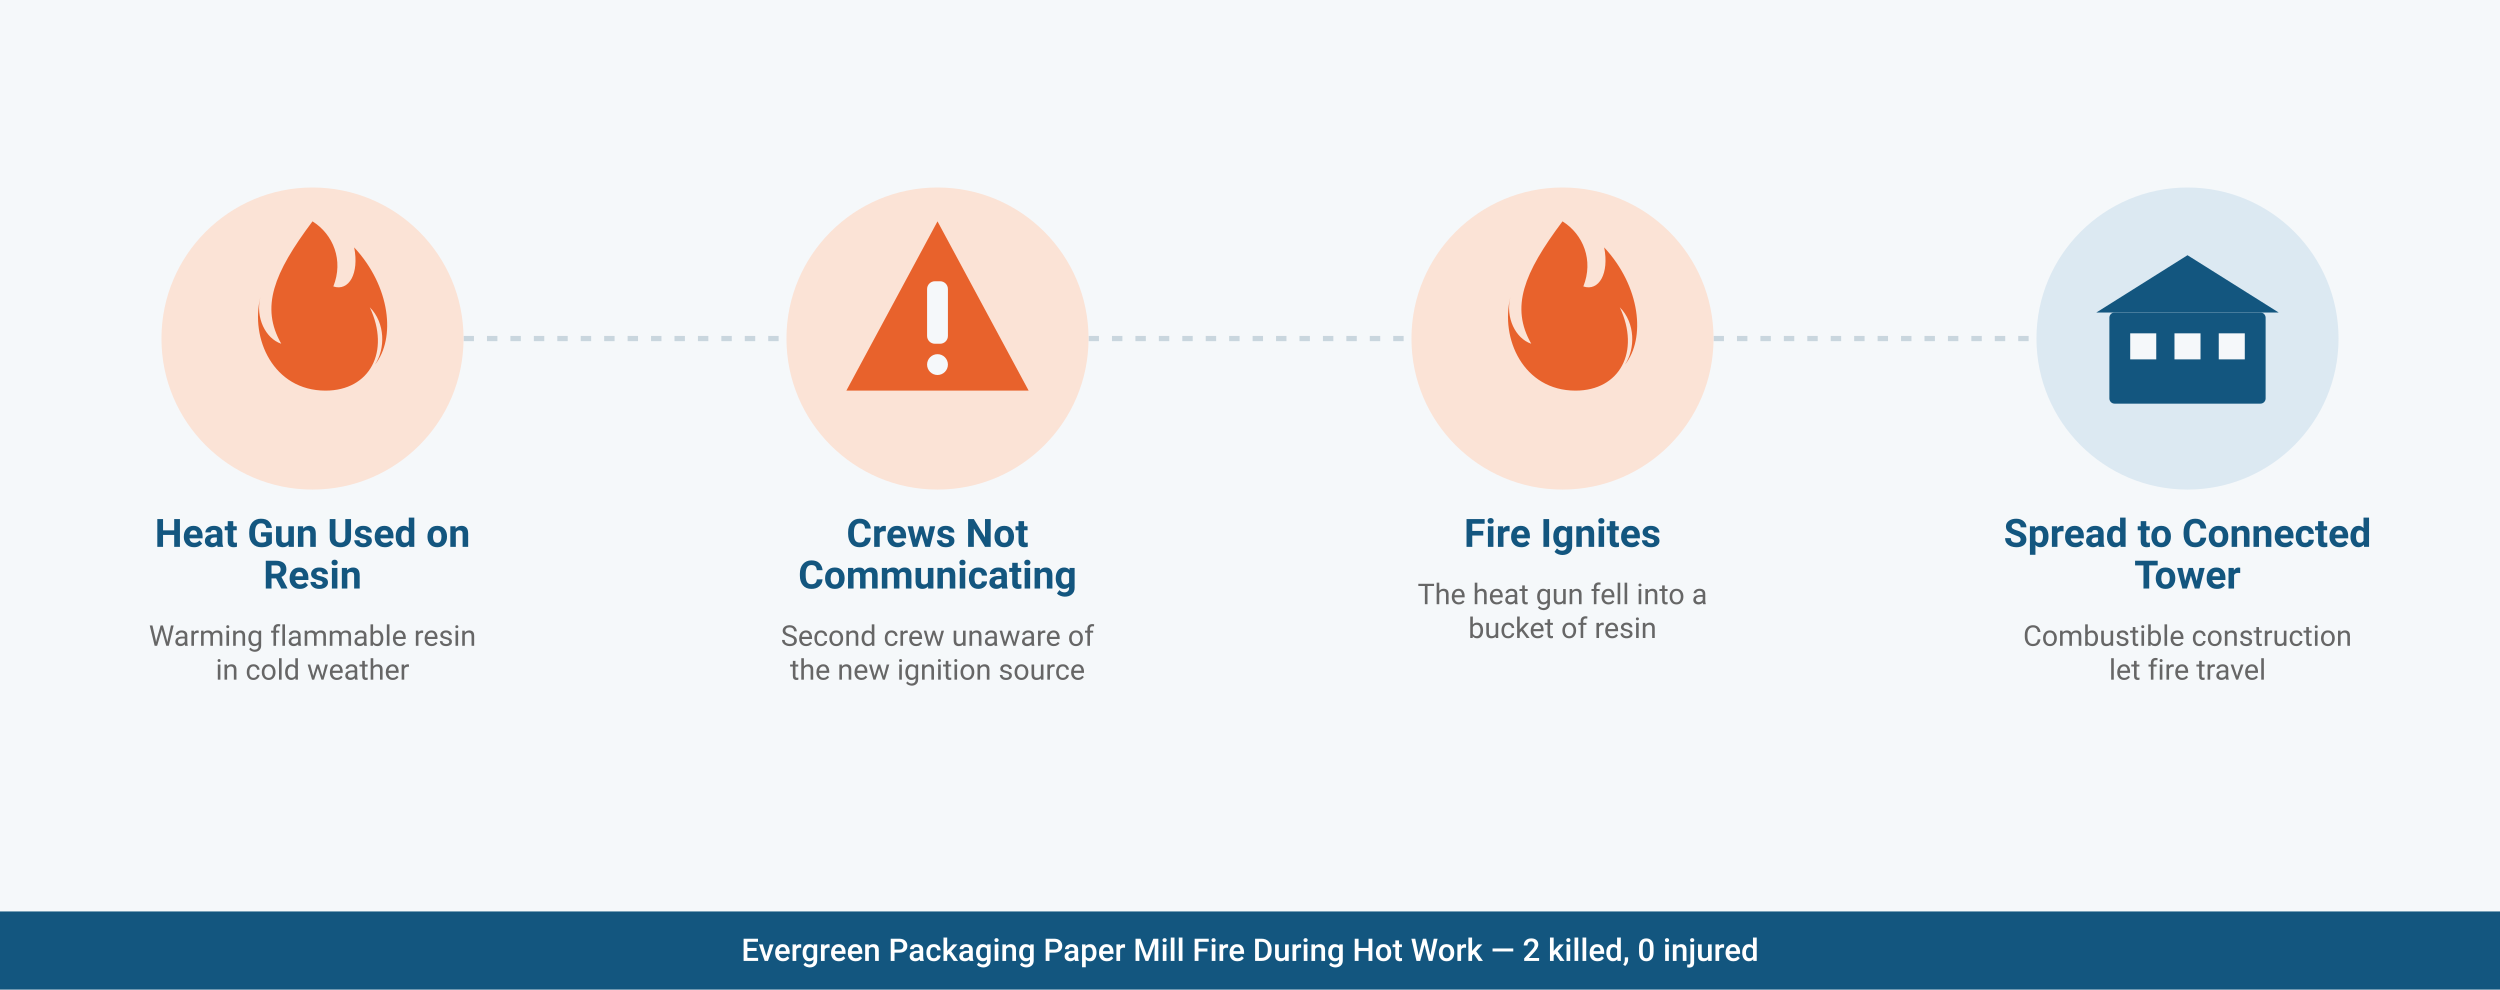
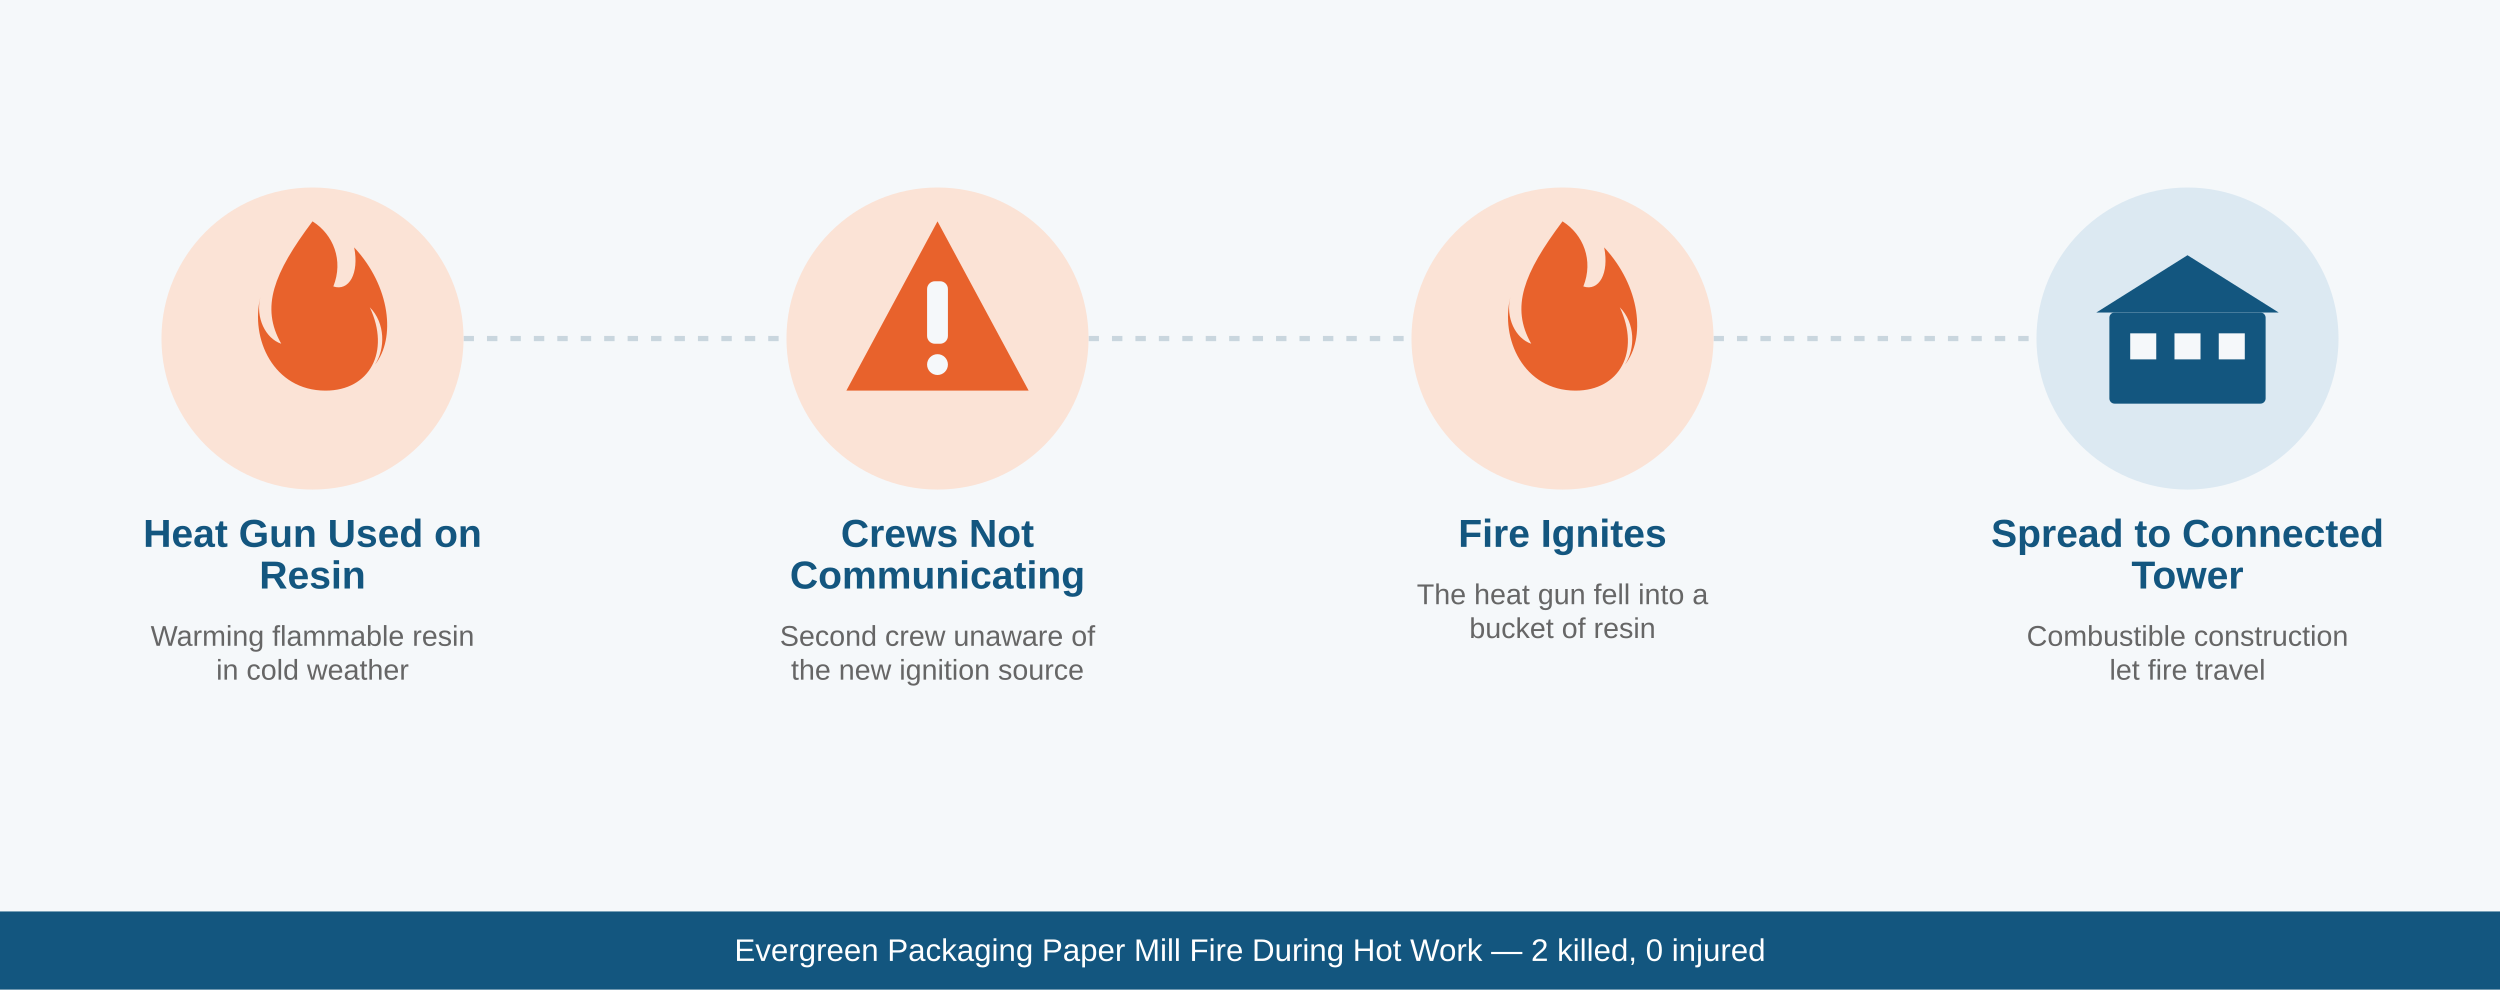
- <svg xmlns="http://www.w3.org/2000/svg" viewBox="0 0 960 380" font-family="-apple-system, 'Segoe UI', Roboto, Arial, sans-serif">
+ <svg xmlns="http://www.w3.org/2000/svg" viewBox="0 0 960 380" font-family="Arial, sans-serif">
  <defs>
    <style>
-       .label { font-family: -apple-system, 'Segoe UI', Roboto, Arial, sans-serif; font-weight: 700; font-size: 15px; fill: #13567F; }
-       .sublabel { font-family: -apple-system, 'Segoe UI', Roboto, Arial, sans-serif; font-size: 11px; fill: #666; }
+       .label { font-family: Arial, sans-serif; font-weight: 700; font-size: 15px; fill: #13567F; }
+       .sublabel { font-family: Arial, sans-serif; font-size: 11px; fill: #666; }
      .arrow { stroke: #C9D6DE; stroke-width: 2; fill: none; }
    </style>
  </defs>
  <rect width="960" height="380" fill="#F5F8FA" />
  <line x1="178" y1="130" x2="302" y2="130" class="arrow" stroke-dasharray="4 5" />
  <line x1="418" y1="130" x2="542" y2="130" class="arrow" stroke-dasharray="4 5" />
  <line x1="658" y1="130" x2="782" y2="130" class="arrow" stroke-dasharray="4 5" />
  <g transform="translate(60,50)">
    <circle cx="60" cy="80" r="58" fill="#FBE3D6" />
    <path d="M60,35 C45,55 40,68 48,82 C42,80 38,72 40,64 C36,80 45,100 65,100 C82,100 90,85 82,68 C88,74 88,84 84,90 C92,80 90,60 76,45 C78,55 74,62 68,60 C72,50 68,40 60,35 Z" fill="#E8622C" />
    <text x="60" y="160" text-anchor="middle" class="label">Heat Gun Used on</text>
    <text x="60" y="176" text-anchor="middle" class="label">Resin</text>
    <text x="60" y="198" text-anchor="middle" class="sublabel">Warming flammable resin</text>
    <text x="60" y="211" text-anchor="middle" class="sublabel">in cold weather</text>
  </g>
  <g transform="translate(300,50)">
    <circle cx="60" cy="80" r="58" fill="#FBE3D6" />
    <path d="M60,35 L95,100 L25,100 Z" fill="#E8622C" />
    <rect x="56" y="58" width="8" height="24" rx="3" fill="#F5F8FA" />
    <circle cx="60" cy="90" r="4" fill="#F5F8FA" />
    <text x="60" y="160" text-anchor="middle" class="label">Crews Not</text>
    <text x="60" y="176" text-anchor="middle" class="label">Communicating</text>
    <text x="60" y="198" text-anchor="middle" class="sublabel">Second crew unaware of</text>
    <text x="60" y="211" text-anchor="middle" class="sublabel">the new ignition source</text>
  </g>
  <g transform="translate(540,50)">
    <circle cx="60" cy="80" r="58" fill="#FBE3D6" />
    <path d="M60,35 C45,55 40,68 48,82 C42,80 38,72 40,64 C36,80 45,100 65,100 C82,100 90,85 82,68 C88,74 88,84 84,90 C92,80 90,60 76,45 C78,55 74,62 68,60 C72,50 68,40 60,35 Z" fill="#E8622C" />
    <text x="60" y="160" text-anchor="middle" class="label">Fire Ignites</text>
    <text x="60" y="182" text-anchor="middle" class="sublabel">The heat gun fell into a</text>
    <text x="60" y="195" text-anchor="middle" class="sublabel">bucket of resin</text>
  </g>
  <g transform="translate(780,50)">
    <circle cx="60" cy="80" r="58" fill="#DCE9F2" />
    <rect x="30" y="70" width="60" height="35" rx="2" fill="#13567F" />
    <rect x="38" y="78" width="10" height="10" fill="#F5F8FA" />
    <rect x="55" y="78" width="10" height="10" fill="#F5F8FA" />
    <rect x="72" y="78" width="10" height="10" fill="#F5F8FA" />
    <path d="M25,70 L60,48 L95,70 Z" fill="#13567F" />
    <text x="60" y="160" text-anchor="middle" class="label">Spread to Connected</text>
    <text x="60" y="176" text-anchor="middle" class="label">Tower</text>
    <text x="60" y="198" text-anchor="middle" class="sublabel">Combustible construction</text>
    <text x="60" y="211" text-anchor="middle" class="sublabel">let fire travel</text>
  </g>
  <rect x="0" y="350" width="960" height="30" fill="#13567F" />
-   <text x="480" y="369" text-anchor="middle" fill="#fff" font-size="12" font-family="-apple-system, 'Segoe UI', Roboto, Arial, sans-serif" font-weight="500">Evergreen Packaging Paper Mill Fire During Hot Work — 2 killed, 0 injured</text>
+   <text x="480" y="369" text-anchor="middle" fill="#fff" font-size="12" font-family="Arial, sans-serif" font-weight="500">Evergreen Packaging Paper Mill Fire During Hot Work — 2 killed, 0 injured</text>
</svg>
